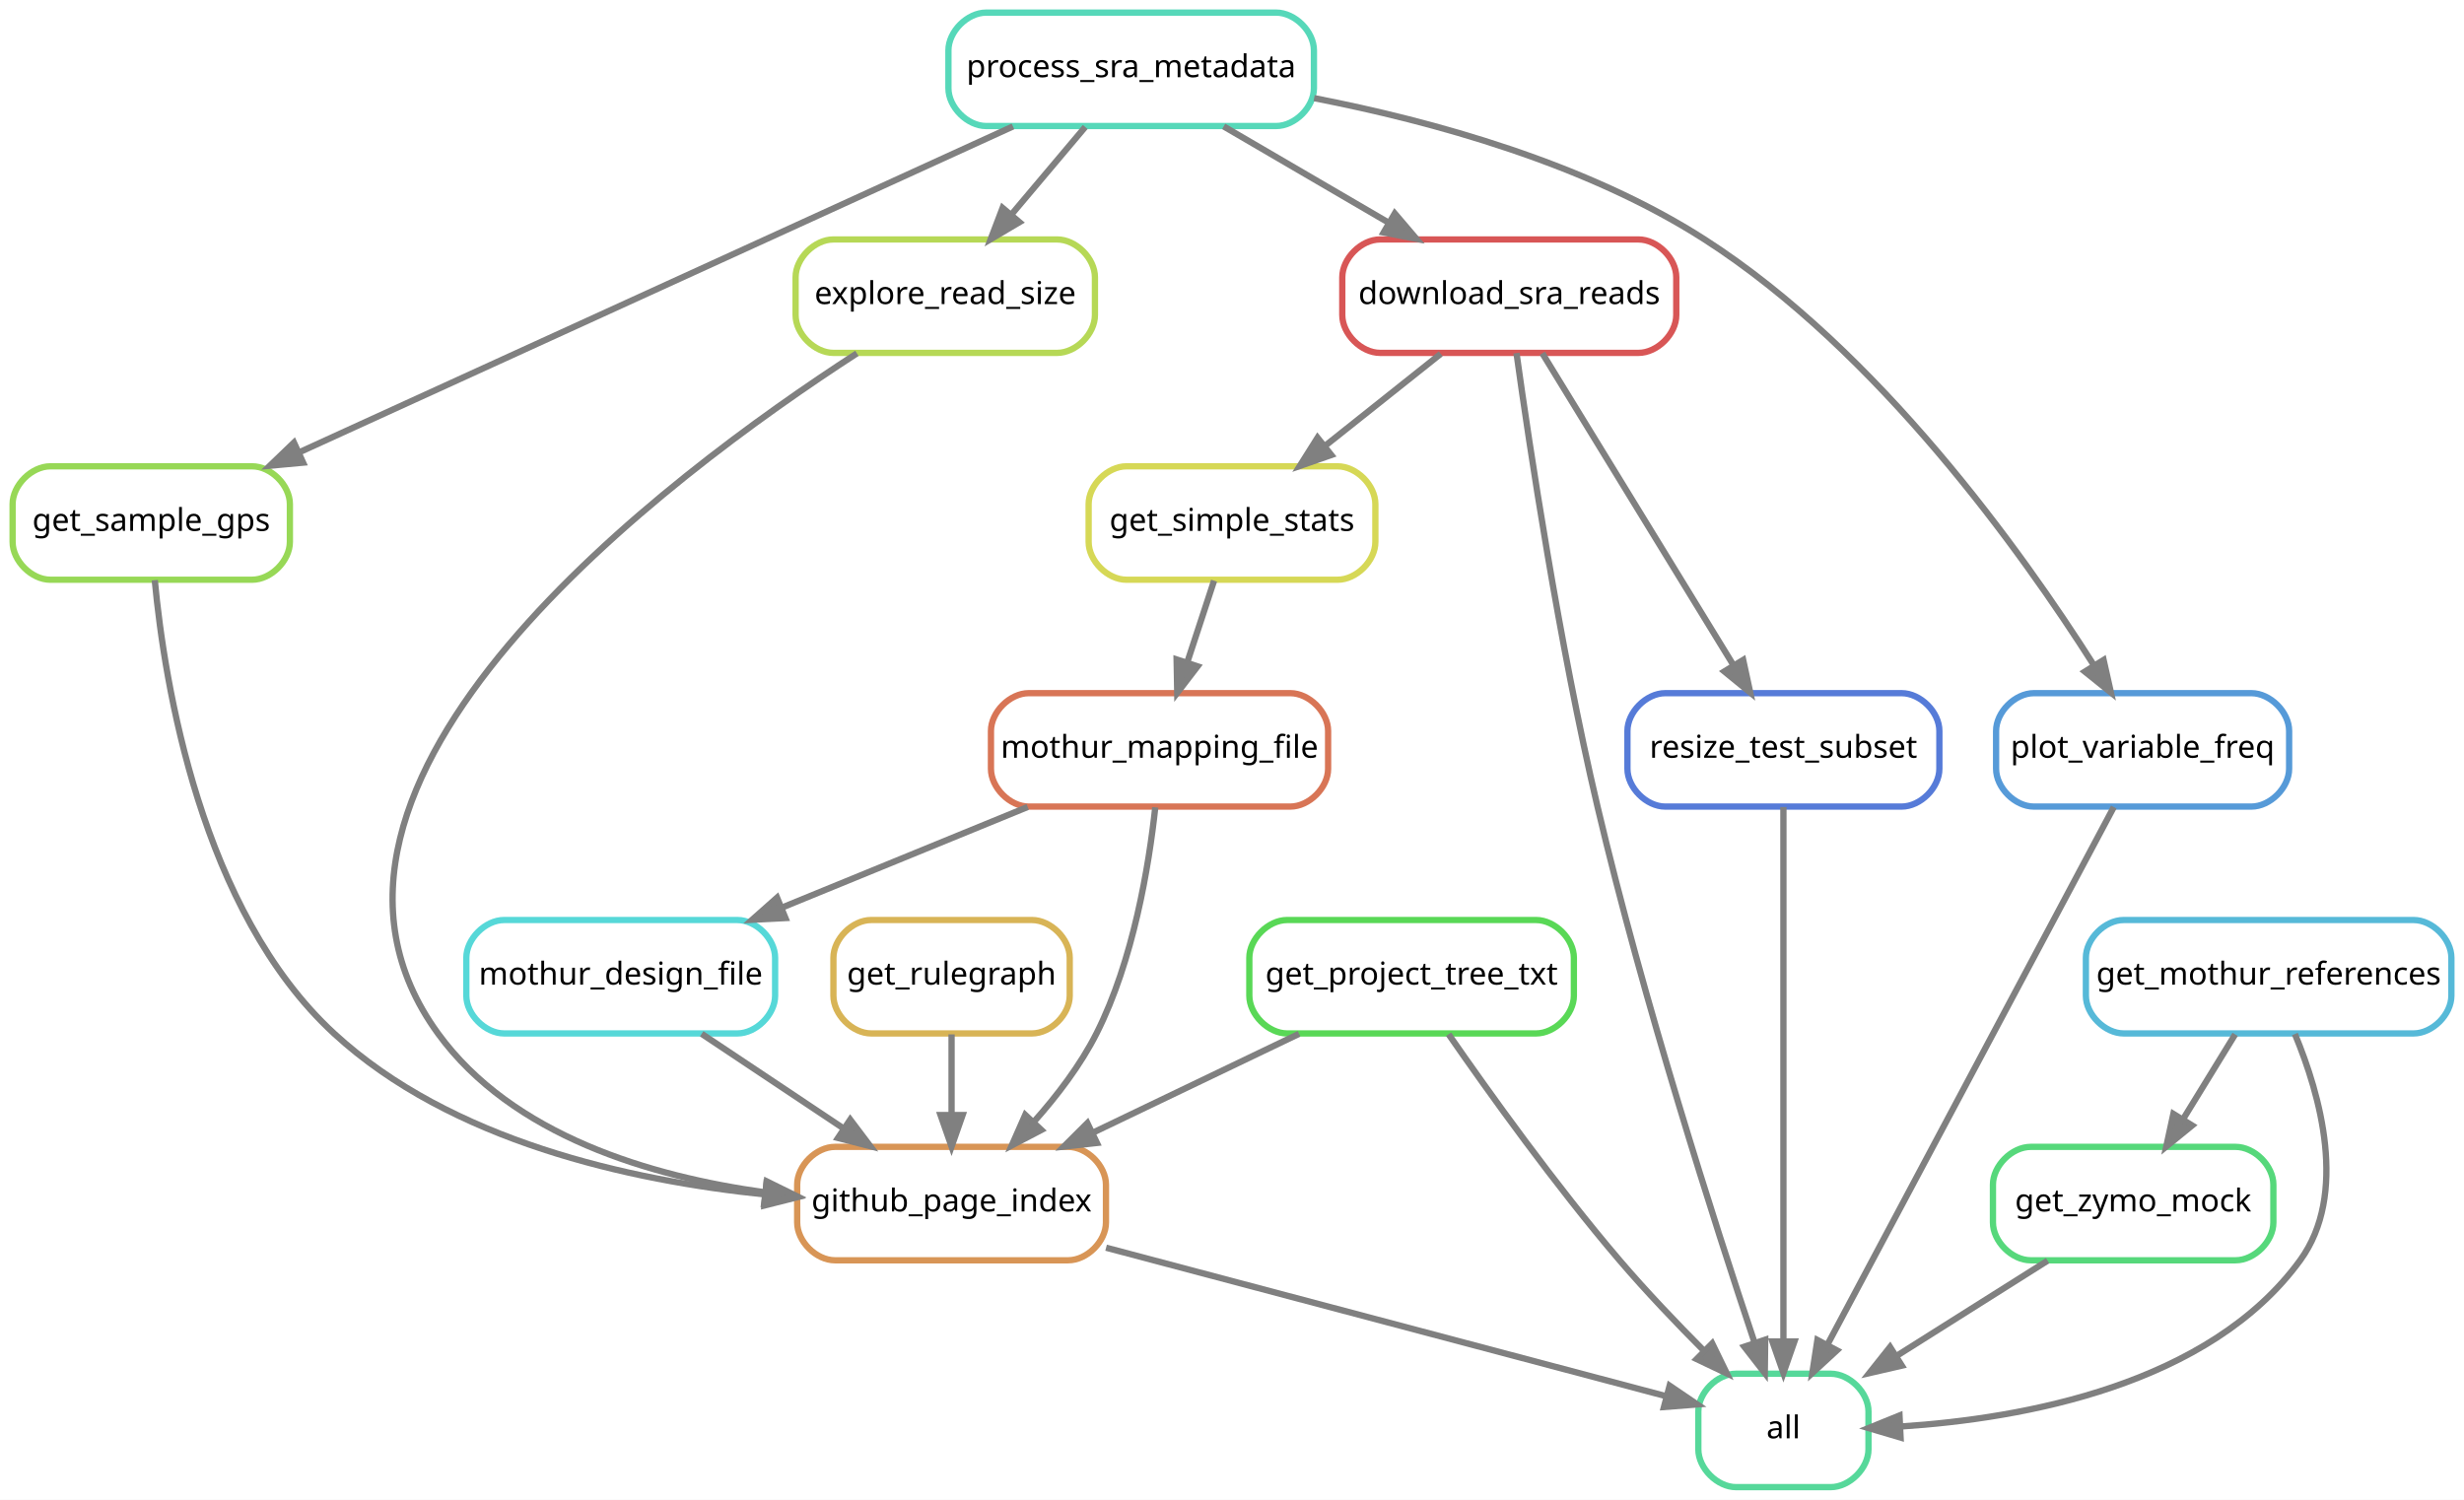
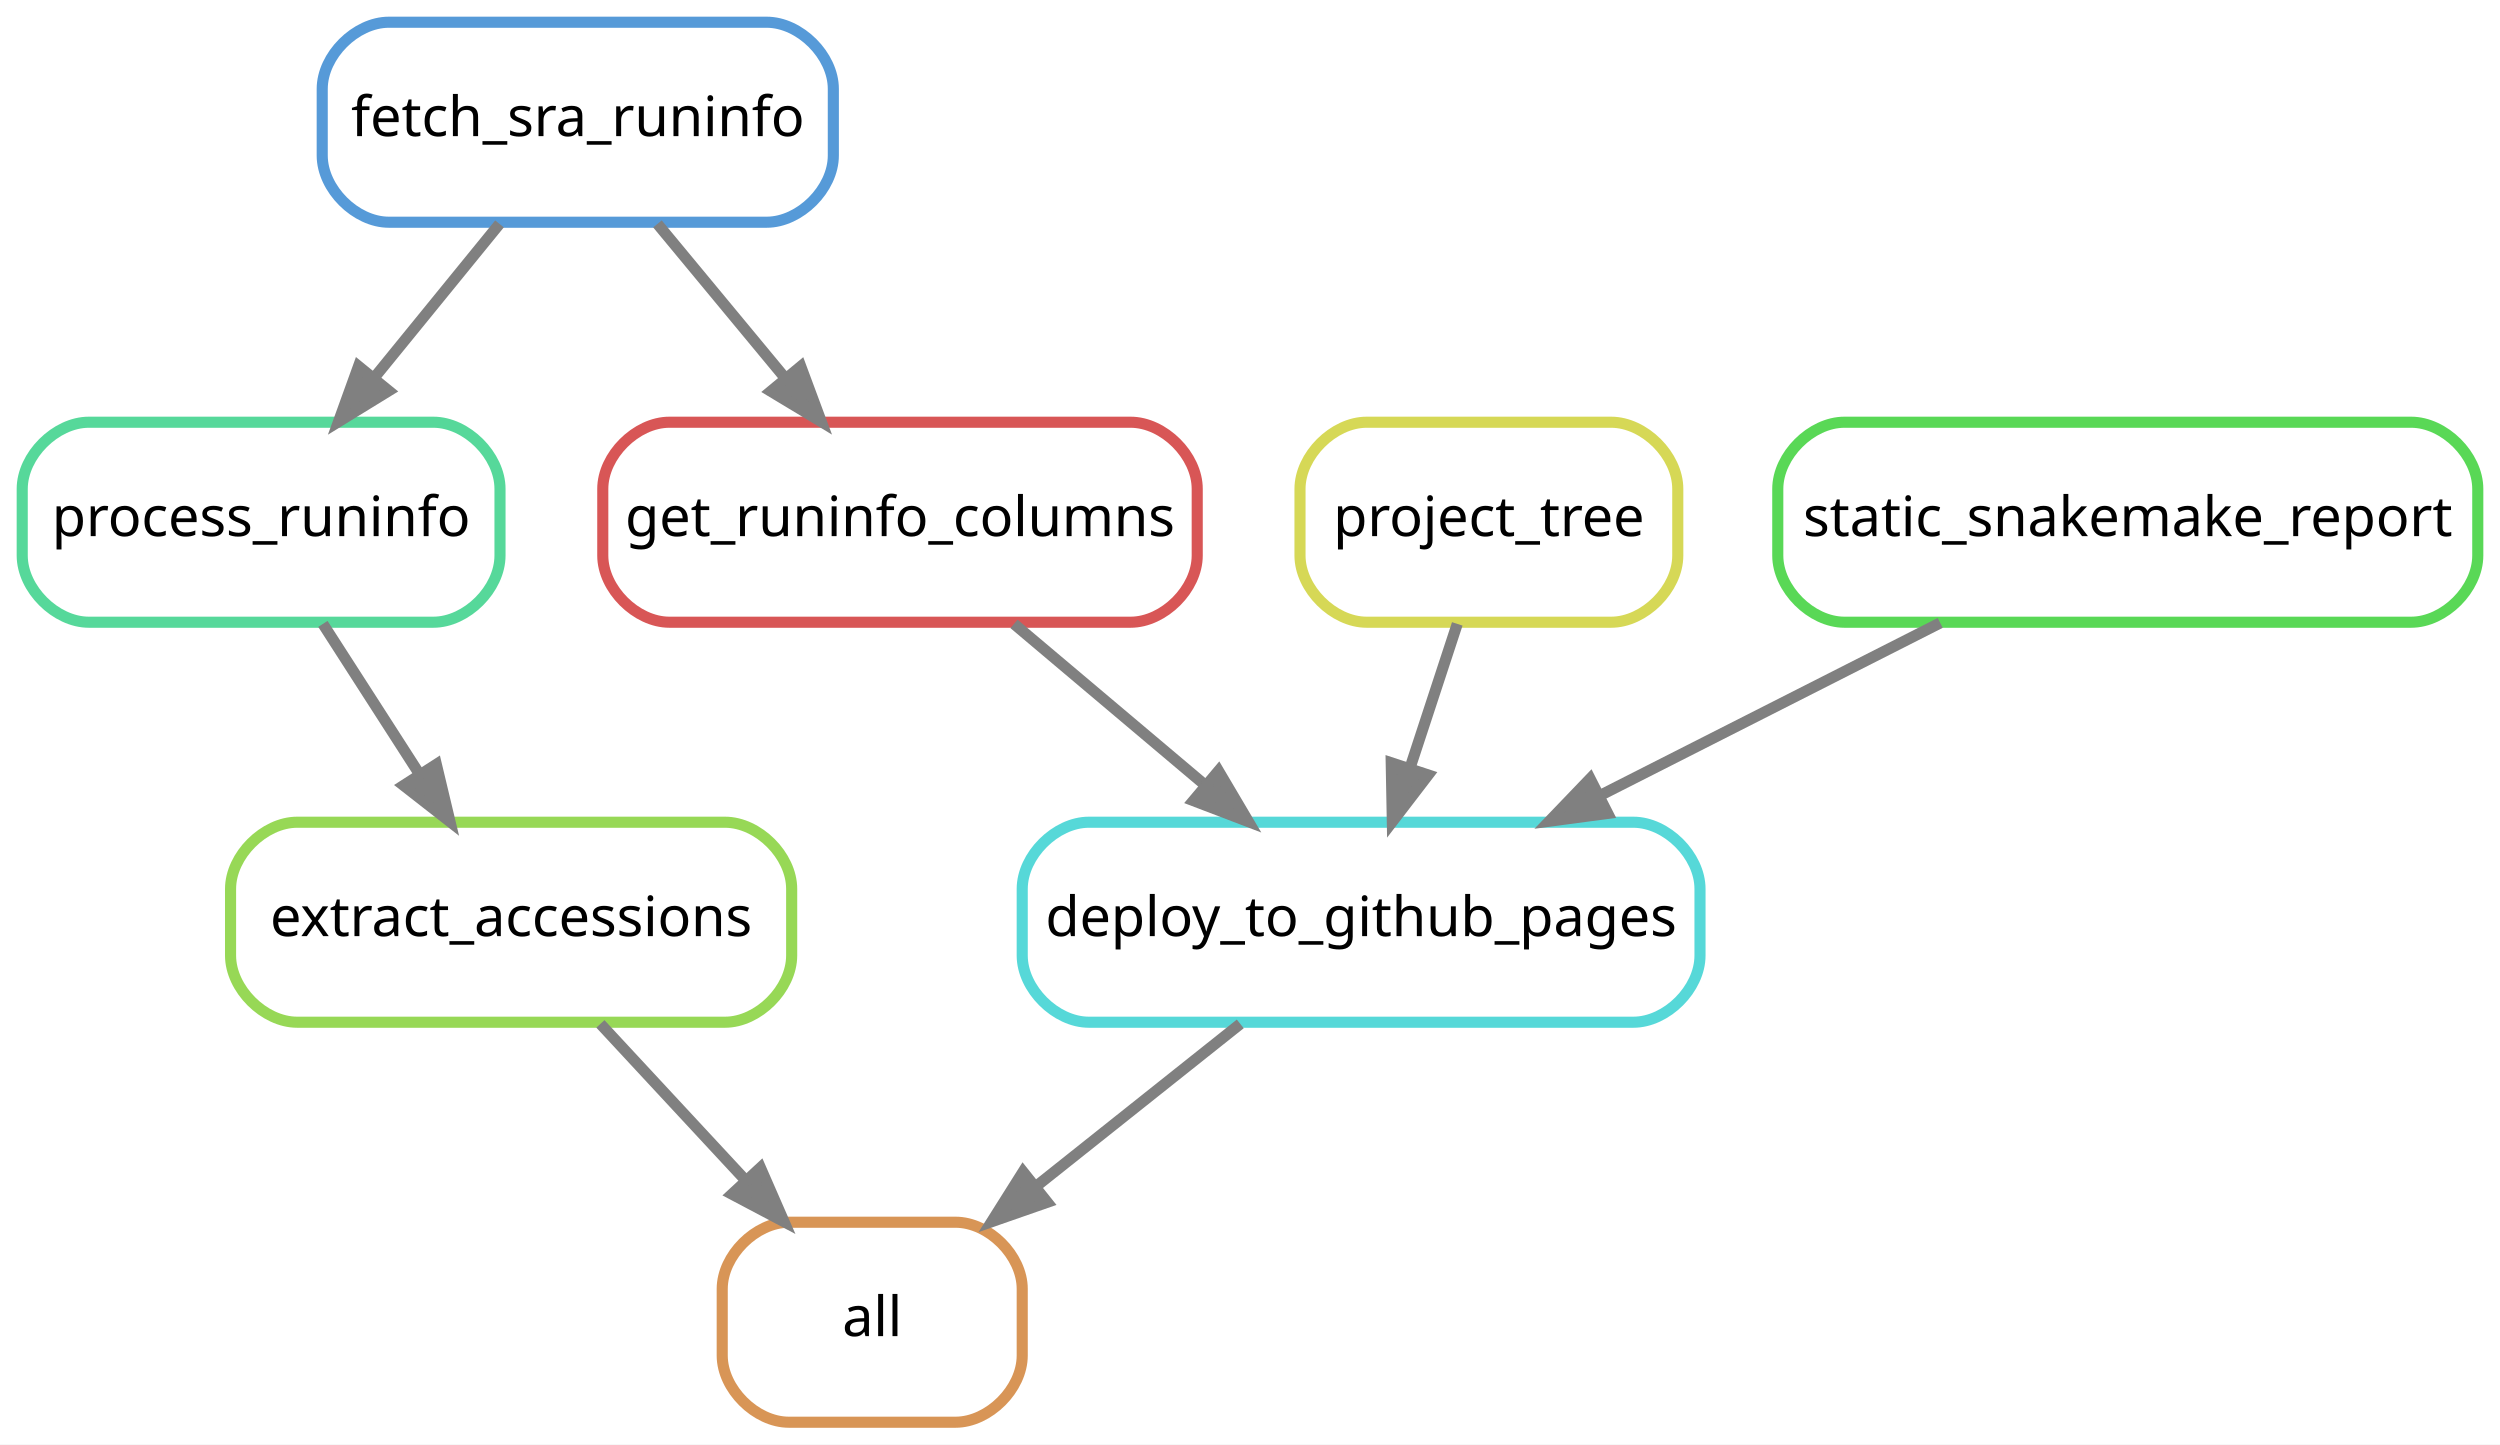
- <svg xmlns="http://www.w3.org/2000/svg" width="782pt" height="476pt" viewBox="0.00 0.00 782.00 476.00">
-   <g id="graph0" class="graph" transform="scale(1 1) rotate(0) translate(4 472)">
-     <polygon fill="white" stroke="none" points="-4,4 -4,-472 778,-472 778,4 -4,4" />
+ <svg xmlns="http://www.w3.org/2000/svg" width="450pt" height="260pt" viewBox="0.00 0.00 450.00 260.00">
+   <g id="graph0" class="graph" transform="scale(1 1) rotate(0) translate(4 256)">
+     <polygon fill="white" stroke="none" points="-4,4 -4,-256 446,-256 446,4 -4,4" />
    <g id="node1" class="node">
-       <path fill="none" stroke="#56d89a" stroke-width="2" d="M577,-36C577,-36 547,-36 547,-36 541,-36 535,-30 535,-24 535,-24 535,-12 535,-12 535,-6 541,0 547,0 547,0 577,0 577,0 583,0 589,-6 589,-12 589,-12 589,-24 589,-24 589,-30 583,-36 577,-36" />
-       <text text-anchor="middle" x="562" y="-15.5" font-family="sans" font-size="10.00">all</text>
+       <path fill="none" stroke="#d89556" stroke-width="2" d="M168,-36C168,-36 138,-36 138,-36 132,-36 126,-30 126,-24 126,-24 126,-12 126,-12 126,-6 132,0 138,0 138,0 168,0 168,0 174,0 180,-6 180,-12 180,-12 180,-24 180,-24 180,-30 174,-36 168,-36" />
+       <text text-anchor="middle" x="153" y="-15.5" font-family="sans" font-size="10.00">all</text>
    </g>
    <g id="node2" class="node">
-       <path fill="none" stroke="#d89556" stroke-width="2" d="M335,-108C335,-108 261,-108 261,-108 255,-108 249,-102 249,-96 249,-96 249,-84 249,-84 249,-78 255,-72 261,-72 261,-72 335,-72 335,-72 341,-72 347,-78 347,-84 347,-84 347,-96 347,-96 347,-102 341,-108 335,-108" />
-       <text text-anchor="middle" x="298" y="-87.5" font-family="sans" font-size="10.00">github_page_index</text>
+       <path fill="none" stroke="#97d856" stroke-width="2" d="M126.5,-108C126.5,-108 49.5,-108 49.5,-108 43.5,-108 37.5,-102 37.5,-96 37.5,-96 37.5,-84 37.5,-84 37.5,-78 43.5,-72 49.5,-72 49.5,-72 126.5,-72 126.5,-72 132.5,-72 138.5,-78 138.5,-84 138.5,-84 138.5,-96 138.5,-96 138.5,-102 132.5,-108 126.5,-108" />
+       <text text-anchor="middle" x="88" y="-87.5" font-family="sans" font-size="10.00">extract_accessions</text>
+     </g>
+     <g id="edge1" class="edge">
+       <path fill="none" stroke="grey" stroke-width="2" d="M104.07,-71.7C111.94,-63.22 121.56,-52.86 130.17,-43.58" />
+       <polygon fill="grey" stroke="grey" stroke-width="2" points="132.88,-45.81 137.12,-36.1 127.75,-41.05 132.88,-45.81" />
+     </g>
+     <g id="node3" class="node">
+       <path fill="none" stroke="#56d89a" stroke-width="2" d="M74,-180C74,-180 12,-180 12,-180 6,-180 0,-174 0,-168 0,-168 0,-156 0,-156 0,-150 6,-144 12,-144 12,-144 74,-144 74,-144 80,-144 86,-150 86,-156 86,-156 86,-168 86,-168 86,-174 80,-180 74,-180" />
+       <text text-anchor="middle" x="43" y="-159.5" font-family="sans" font-size="10.00">process_runinfo</text>
+     </g>
+     <g id="edge3" class="edge">
+       <path fill="none" stroke="grey" stroke-width="2" d="M54.12,-143.7C59.36,-135.56 65.7,-125.69 71.48,-116.7" />
+       <polygon fill="grey" stroke="grey" stroke-width="2" points="74.54,-118.41 77,-108.1 68.65,-114.62 74.54,-118.41" />
+     </g>
+     <g id="node4" class="node">
+       <path fill="none" stroke="#569ad8" stroke-width="2" d="M134,-252C134,-252 66,-252 66,-252 60,-252 54,-246 54,-240 54,-240 54,-228 54,-228 54,-222 60,-216 66,-216 66,-216 134,-216 134,-216 140,-216 146,-222 146,-228 146,-228 146,-240 146,-240 146,-246 140,-252 134,-252" />
+       <text text-anchor="middle" x="100" y="-231.5" font-family="sans" font-size="10.00">fetch_sra_runinfo</text>
+     </g>
+     <g id="edge4" class="edge">
+       <path fill="none" stroke="grey" stroke-width="2" d="M85.91,-215.7C79.08,-207.3 70.74,-197.07 63.24,-187.86" />
+       <polygon fill="grey" stroke="grey" stroke-width="2" points="65.96,-185.65 56.93,-180.1 60.53,-190.07 65.96,-185.65" />
+     </g>
+     <g id="node6" class="node">
+       <path fill="none" stroke="#d85656" stroke-width="2" d="M199.5,-180C199.5,-180 116.5,-180 116.5,-180 110.5,-180 104.5,-174 104.5,-168 104.5,-168 104.5,-156 104.5,-156 104.5,-150 110.5,-144 116.5,-144 116.5,-144 199.5,-144 199.5,-144 205.5,-144 211.5,-150 211.5,-156 211.5,-156 211.5,-168 211.5,-168 211.5,-174 205.5,-180 199.5,-180" />
+       <text text-anchor="middle" x="158" y="-159.5" font-family="sans" font-size="10.00">get_runinfo_columns</text>
+     </g>
+     <g id="edge8" class="edge">
+       <path fill="none" stroke="grey" stroke-width="2" d="M114.34,-215.7C121.29,-207.3 129.77,-197.07 137.4,-187.86" />
+       <polygon fill="grey" stroke="grey" stroke-width="2" points="140.14,-190.04 143.83,-180.1 134.75,-185.57 140.14,-190.04" />
+     </g>
+     <g id="node5" class="node">
+       <path fill="none" stroke="#56d8d8" stroke-width="2" d="M290,-108C290,-108 192,-108 192,-108 186,-108 180,-102 180,-96 180,-96 180,-84 180,-84 180,-78 186,-72 192,-72 192,-72 290,-72 290,-72 296,-72 302,-78 302,-84 302,-84 302,-96 302,-96 302,-102 296,-108 290,-108" />
+       <text text-anchor="middle" x="241" y="-87.5" font-family="sans" font-size="10.00">deploy_to_github_pages</text>
+     </g>
+     <g id="edge2" class="edge">
+       <path fill="none" stroke="grey" stroke-width="2" d="M219.25,-71.7C208.16,-62.88 194.53,-52.03 182.51,-42.47" />
+       <polygon fill="grey" stroke="grey" stroke-width="2" points="184.51,-39.59 174.5,-36.1 180.15,-45.07 184.51,-39.59" />
    </g>
    <g id="edge6" class="edge">
-       <path fill="none" stroke="grey" stroke-width="2" d="M347.04,-76C398.58,-62.33 478.49,-41.14 524.99,-28.81" />
-       <polygon fill="grey" stroke="grey" stroke-width="2" points="525.89,-32.2 534.66,-26.25 524.09,-25.43 525.89,-32.2" />
-     </g>
-     <g id="node3" class="node">
-       <path fill="none" stroke="#d8b456" stroke-width="2" d="M323.5,-180C323.5,-180 272.5,-180 272.5,-180 266.5,-180 260.5,-174 260.5,-168 260.5,-168 260.5,-156 260.5,-156 260.5,-150 266.5,-144 272.5,-144 272.5,-144 323.5,-144 323.5,-144 329.5,-144 335.5,-150 335.5,-156 335.5,-156 335.5,-168 335.5,-168 335.5,-174 329.5,-180 323.5,-180" />
-       <text text-anchor="middle" x="298" y="-159.5" font-family="sans" font-size="10.00">get_rulegraph</text>
-     </g>
-     <g id="edge9" class="edge">
-       <path fill="none" stroke="grey" stroke-width="2" d="M298,-143.7C298,-135.98 298,-126.71 298,-118.11" />
-       <polygon fill="grey" stroke="grey" stroke-width="2" points="301.5,-118.1 298,-108.1 294.5,-118.1 301.5,-118.1" />
-     </g>
-     <g id="node4" class="node">
-       <path fill="none" stroke="#97d856" stroke-width="2" d="M76,-324C76,-324 12,-324 12,-324 6,-324 0,-318 0,-312 0,-312 0,-300 0,-300 0,-294 6,-288 12,-288 12,-288 76,-288 76,-288 82,-288 88,-294 88,-300 88,-300 88,-312 88,-312 88,-318 82,-324 76,-324" />
-       <text text-anchor="middle" x="44" y="-303.5" font-family="sans" font-size="10.00">get_sample_gps</text>
-     </g>
-     <g id="edge10" class="edge">
-       <path fill="none" stroke="grey" stroke-width="2" d="M45.12,-287.86C48.22,-255 59.72,-182.96 102,-144 139.08,-109.83 195.91,-97.3 238.85,-92.89" />
-       <polygon fill="grey" stroke="grey" stroke-width="2" points="239.24,-96.37 248.89,-91.98 238.61,-89.4 239.24,-96.37" />
-     </g>
-     <g id="node5" class="node">
-       <path fill="none" stroke="#56d8b9" stroke-width="2" d="M401,-468C401,-468 309,-468 309,-468 303,-468 297,-462 297,-456 297,-456 297,-444 297,-444 297,-438 303,-432 309,-432 309,-432 401,-432 401,-432 407,-432 413,-438 413,-444 413,-444 413,-456 413,-456 413,-462 407,-468 401,-468" />
-       <text text-anchor="middle" x="355" y="-447.5" font-family="sans" font-size="10.00">process_sra_metadata</text>
-     </g>
-     <g id="edge14" class="edge">
-       <path fill="none" stroke="grey" stroke-width="2" d="M317.49,-431.87C260.63,-405.91 152.72,-356.64 90.81,-328.37" />
-       <polygon fill="grey" stroke="grey" stroke-width="2" points="92.2,-325.16 81.65,-324.19 89.29,-331.53 92.2,-325.16" />
+       <path fill="none" stroke="grey" stroke-width="2" d="M178.52,-143.7C188.87,-134.97 201.59,-124.24 212.84,-114.75" />
+       <polygon fill="grey" stroke="grey" stroke-width="2" points="215.33,-117.23 220.72,-108.1 210.82,-111.88 215.33,-117.23" />
    </g>
    <g id="node7" class="node">
-       <path fill="none" stroke="#b6d856" stroke-width="2" d="M331.5,-396C331.5,-396 260.5,-396 260.5,-396 254.5,-396 248.5,-390 248.5,-384 248.5,-384 248.5,-372 248.5,-372 248.5,-366 254.5,-360 260.5,-360 260.5,-360 331.5,-360 331.5,-360 337.5,-360 343.5,-366 343.5,-372 343.5,-372 343.5,-384 343.5,-384 343.5,-390 337.5,-396 331.5,-396" />
-       <text text-anchor="middle" x="296" y="-375.5" font-family="sans" font-size="10.00">explore_read_size</text>
+       <path fill="none" stroke="#d6d856" stroke-width="2" d="M286,-180C286,-180 242,-180 242,-180 236,-180 230,-174 230,-168 230,-168 230,-156 230,-156 230,-150 236,-144 242,-144 242,-144 286,-144 286,-144 292,-144 298,-150 298,-156 298,-156 298,-168 298,-168 298,-174 292,-180 286,-180" />
+       <text text-anchor="middle" x="264" y="-159.5" font-family="sans" font-size="10.00">project_tree</text>
    </g>
-     <g id="edge15" class="edge">
-       <path fill="none" stroke="grey" stroke-width="2" d="M340.42,-431.7C333.34,-423.3 324.72,-413.07 316.95,-403.86" />
-       <polygon fill="grey" stroke="grey" stroke-width="2" points="319.54,-401.49 310.42,-396.1 314.19,-406.01 319.54,-401.49" />
-     </g>
-     <g id="node10" class="node">
-       <path fill="none" stroke="#d85656" stroke-width="2" d="M516,-396C516,-396 434,-396 434,-396 428,-396 422,-390 422,-384 422,-384 422,-372 422,-372 422,-366 428,-360 434,-360 434,-360 516,-360 516,-360 522,-360 528,-366 528,-372 528,-372 528,-384 528,-384 528,-390 522,-396 516,-396" />
-       <text text-anchor="middle" x="475" y="-375.5" font-family="sans" font-size="10.00">download_sra_reads</text>
-     </g>
-     <g id="edge18" class="edge">
-       <path fill="none" stroke="grey" stroke-width="2" d="M384.36,-431.88C400.05,-422.72 419.56,-411.34 436.45,-401.48" />
-       <polygon fill="grey" stroke="grey" stroke-width="2" points="438.66,-404.25 445.53,-396.19 435.13,-398.21 438.66,-404.25" />
-     </g>
-     <g id="node12" class="node">
-       <path fill="none" stroke="#569ad8" stroke-width="2" d="M710.5,-252C710.5,-252 641.5,-252 641.5,-252 635.5,-252 629.5,-246 629.5,-240 629.5,-240 629.5,-228 629.5,-228 629.5,-222 635.5,-216 641.5,-216 641.5,-216 710.5,-216 710.5,-216 716.5,-216 722.5,-222 722.5,-228 722.5,-228 722.5,-240 722.5,-240 722.5,-246 716.5,-252 710.5,-252" />
-       <text text-anchor="middle" x="676" y="-231.5" font-family="sans" font-size="10.00">plot_variable_freq</text>
-     </g>
-     <g id="edge20" class="edge">
-       <path fill="none" stroke="grey" stroke-width="2" d="M413.07,-440.85C450.69,-433.54 499.48,-420.1 537,-396 592.19,-360.55 637.71,-296.78 660.41,-261.06" />
-       <polygon fill="grey" stroke="grey" stroke-width="2" points="663.62,-262.53 665.94,-252.2 657.68,-258.83 663.62,-262.53" />
-     </g>
-     <g id="node6" class="node">
-       <path fill="none" stroke="#59d856" stroke-width="2" d="M483.5,-180C483.5,-180 404.5,-180 404.5,-180 398.5,-180 392.5,-174 392.5,-168 392.5,-168 392.5,-156 392.5,-156 392.5,-150 398.5,-144 404.5,-144 404.5,-144 483.5,-144 483.5,-144 489.5,-144 495.5,-150 495.5,-156 495.5,-156 495.5,-168 495.5,-168 495.5,-174 489.5,-180 483.5,-180" />
-       <text text-anchor="middle" x="444" y="-159.5" font-family="sans" font-size="10.00">get_project_tree_txt</text>
-     </g>
-     <g id="edge4" class="edge">
-       <path fill="none" stroke="grey" stroke-width="2" d="M455.74,-143.74C468.45,-125.4 489.63,-95.84 510,-72 518.37,-62.2 528.14,-51.97 536.93,-43.14" />
-       <polygon fill="grey" stroke="grey" stroke-width="2" points="539.4,-45.62 544.04,-36.09 534.47,-40.65 539.4,-45.62" />
-     </g>
-     <g id="edge12" class="edge">
-       <path fill="none" stroke="grey" stroke-width="2" d="M408.28,-143.88C388.5,-134.39 363.73,-122.51 342.67,-112.42" />
-       <polygon fill="grey" stroke="grey" stroke-width="2" points="344.13,-109.24 333.6,-108.07 341.1,-115.55 344.13,-109.24" />
-     </g>
-     <g id="edge11" class="edge">
-       <path fill="none" stroke="grey" stroke-width="2" d="M267.96,-359.85C207.98,-321.02 77.21,-223.56 135,-144 158.58,-111.54 202.53,-98.57 238.86,-93.56" />
-       <polygon fill="grey" stroke="grey" stroke-width="2" points="239.37,-97.03 248.88,-92.35 238.53,-90.08 239.37,-97.03" />
+     <g id="edge5" class="edge">
+       <path fill="none" stroke="grey" stroke-width="2" d="M258.31,-143.7C255.75,-135.9 252.67,-126.51 249.82,-117.83" />
+       <polygon fill="grey" stroke="grey" stroke-width="2" points="253.07,-116.51 246.62,-108.1 246.42,-118.7 253.07,-116.51" />
    </g>
    <g id="node8" class="node">
-       <path fill="none" stroke="#d87556" stroke-width="2" d="M405.5,-252C405.5,-252 322.5,-252 322.5,-252 316.5,-252 310.5,-246 310.5,-240 310.5,-240 310.5,-228 310.5,-228 310.5,-222 316.5,-216 322.5,-216 322.5,-216 405.5,-216 405.5,-216 411.5,-216 417.5,-222 417.5,-228 417.5,-228 417.5,-240 417.5,-240 417.5,-246 411.5,-252 405.5,-252" />
-       <text text-anchor="middle" x="364" y="-231.5" font-family="sans" font-size="10.00">mothur_mapping_file</text>
-     </g>
-     <g id="edge8" class="edge">
-       <path fill="none" stroke="grey" stroke-width="2" d="M362.65,-215.76C360.63,-197.19 355.71,-167.18 344,-144 338.92,-133.95 331.51,-124.24 324.11,-115.95" />
-       <polygon fill="grey" stroke="grey" stroke-width="2" points="326.49,-113.37 317.11,-108.46 321.38,-118.15 326.49,-113.37" />
-     </g>
-     <g id="node11" class="node">
-       <path fill="none" stroke="#56d8d8" stroke-width="2" d="M230,-180C230,-180 156,-180 156,-180 150,-180 144,-174 144,-168 144,-168 144,-156 144,-156 144,-150 150,-144 156,-144 156,-144 230,-144 230,-144 236,-144 242,-150 242,-156 242,-156 242,-168 242,-168 242,-174 236,-180 230,-180" />
-       <text text-anchor="middle" x="193" y="-159.5" font-family="sans" font-size="10.00">mothur_design_file</text>
-     </g>
-     <g id="edge19" class="edge">
-       <path fill="none" stroke="grey" stroke-width="2" d="M322.17,-215.88C298.58,-206.22 268.94,-194.09 244,-183.88" />
-       <polygon fill="grey" stroke="grey" stroke-width="2" points="245.28,-180.62 234.7,-180.07 242.62,-187.1 245.28,-180.62" />
-     </g>
-     <g id="node9" class="node">
-       <path fill="none" stroke="#d6d856" stroke-width="2" d="M420.5,-324C420.5,-324 353.5,-324 353.5,-324 347.5,-324 341.5,-318 341.5,-312 341.5,-312 341.5,-300 341.5,-300 341.5,-294 347.5,-288 353.5,-288 353.5,-288 420.5,-288 420.5,-288 426.5,-288 432.5,-294 432.5,-300 432.5,-300 432.5,-312 432.5,-312 432.5,-318 426.5,-324 420.5,-324" />
-       <text text-anchor="middle" x="387" y="-303.5" font-family="sans" font-size="10.00">get_simple_stats</text>
-     </g>
-     <g id="edge16" class="edge">
-       <path fill="none" stroke="grey" stroke-width="2" d="M381.31,-287.7C378.75,-279.9 375.67,-270.51 372.82,-261.83" />
-       <polygon fill="grey" stroke="grey" stroke-width="2" points="376.07,-260.51 369.62,-252.1 369.42,-262.7 376.07,-260.51" />
-     </g>
-     <g id="edge1" class="edge">
-       <path fill="none" stroke="grey" stroke-width="2" d="M477.29,-359.94C481.4,-330.41 490.76,-267.91 503,-216 517.53,-154.38 540.24,-83.6 552.83,-45.92" />
-       <polygon fill="grey" stroke="grey" stroke-width="2" points="556.22,-46.8 556.09,-36.21 549.59,-44.57 556.22,-46.8" />
-     </g>
-     <g id="edge17" class="edge">
-       <path fill="none" stroke="grey" stroke-width="2" d="M453.25,-359.7C442.16,-350.88 428.53,-340.03 416.51,-330.47" />
-       <polygon fill="grey" stroke="grey" stroke-width="2" points="418.51,-327.59 408.5,-324.1 414.15,-333.07 418.51,-327.59" />
-     </g>
-     <g id="node13" class="node">
-       <path fill="none" stroke="#567bd8" stroke-width="2" d="M599.5,-252C599.5,-252 524.5,-252 524.5,-252 518.5,-252 512.5,-246 512.5,-240 512.5,-240 512.5,-228 512.5,-228 512.5,-222 518.5,-216 524.5,-216 524.5,-216 599.5,-216 599.5,-216 605.5,-216 611.5,-222 611.5,-228 611.5,-228 611.5,-240 611.5,-240 611.5,-246 605.5,-252 599.5,-252" />
-       <text text-anchor="middle" x="562" y="-231.5" font-family="sans" font-size="10.00">resize_test_subset</text>
-     </g>
-     <g id="edge21" class="edge">
-       <path fill="none" stroke="grey" stroke-width="2" d="M485.49,-359.87C500.58,-335.24 528.52,-289.64 546.14,-260.88" />
-       <polygon fill="grey" stroke="grey" stroke-width="2" points="549.23,-262.54 551.47,-252.19 543.26,-258.89 549.23,-262.54" />
-     </g>
-     <g id="edge13" class="edge">
-       <path fill="none" stroke="grey" stroke-width="2" d="M218.69,-143.88C232.29,-134.81 249.17,-123.55 263.86,-113.76" />
-       <polygon fill="grey" stroke="grey" stroke-width="2" points="265.84,-116.65 272.22,-108.19 261.95,-110.82 265.84,-116.65" />
-     </g>
-     <g id="edge2" class="edge">
-       <path fill="none" stroke="grey" stroke-width="2" d="M666.86,-215.85C646.98,-178.52 599.66,-89.69 575.99,-45.26" />
-       <polygon fill="grey" stroke="grey" stroke-width="2" points="578.97,-43.41 571.18,-36.23 572.79,-46.7 578.97,-43.41" />
+       <path fill="none" stroke="#59d856" stroke-width="2" d="M430,-180C430,-180 328,-180 328,-180 322,-180 316,-174 316,-168 316,-168 316,-156 316,-156 316,-150 322,-144 328,-144 328,-144 430,-144 430,-144 436,-144 442,-150 442,-156 442,-156 442,-168 442,-168 442,-174 436,-180 430,-180" />
+       <text text-anchor="middle" x="379" y="-159.5" font-family="sans" font-size="10.00">static_snakemake_report</text>
    </g>
    <g id="edge7" class="edge">
-       <path fill="none" stroke="grey" stroke-width="2" d="M562,-215.85C562,-178.83 562,-91.18 562,-46.39" />
-       <polygon fill="grey" stroke="grey" stroke-width="2" points="565.5,-46.23 562,-36.23 558.5,-46.23 565.5,-46.23" />
-     </g>
-     <g id="node14" class="node">
-       <path fill="none" stroke="#56b9d8" stroke-width="2" d="M762,-180C762,-180 670,-180 670,-180 664,-180 658,-174 658,-168 658,-168 658,-156 658,-156 658,-150 664,-144 670,-144 670,-144 762,-144 762,-144 768,-144 774,-150 774,-156 774,-156 774,-168 774,-168 774,-174 768,-180 762,-180" />
-       <text text-anchor="middle" x="716" y="-159.5" font-family="sans" font-size="10.00">get_mothur_references</text>
-     </g>
-     <g id="edge3" class="edge">
-       <path fill="none" stroke="grey" stroke-width="2" d="M724.33,-143.82C732.37,-124.47 741.28,-93 726,-72 697.19,-32.42 638.22,-21.78 599.4,-19.26" />
-       <polygon fill="grey" stroke="grey" stroke-width="2" points="599.19,-15.74 589.03,-18.75 598.85,-22.74 599.19,-15.74" />
-     </g>
-     <g id="node15" class="node">
-       <path fill="none" stroke="#56d87b" stroke-width="2" d="M705.5,-108C705.5,-108 640.5,-108 640.5,-108 634.5,-108 628.5,-102 628.5,-96 628.5,-96 628.5,-84 628.5,-84 628.5,-78 634.5,-72 640.5,-72 640.5,-72 705.5,-72 705.5,-72 711.5,-72 717.5,-78 717.5,-84 717.5,-84 717.5,-96 717.5,-96 717.5,-102 711.5,-108 705.5,-108" />
-       <text text-anchor="middle" x="673" y="-87.5" font-family="sans" font-size="10.00">get_zymo_mock</text>
-     </g>
-     <g id="edge22" class="edge">
-       <path fill="none" stroke="grey" stroke-width="2" d="M705.37,-143.7C700.37,-135.56 694.31,-125.69 688.79,-116.7" />
-       <polygon fill="grey" stroke="grey" stroke-width="2" points="691.72,-114.79 683.51,-108.1 685.76,-118.46 691.72,-114.79" />
-     </g>
-     <g id="edge5" class="edge">
-       <path fill="none" stroke="grey" stroke-width="2" d="M645.85,-71.88C631.47,-62.81 613.62,-51.55 598.09,-41.76" />
-       <polygon fill="grey" stroke="grey" stroke-width="2" points="599.58,-38.56 589.26,-36.19 595.85,-44.48 599.58,-38.56" />
+       <path fill="none" stroke="grey" stroke-width="2" d="M345.24,-143.88C326.78,-134.51 303.72,-122.81 283.98,-112.8" />
+       <polygon fill="grey" stroke="grey" stroke-width="2" points="285.39,-109.59 274.89,-108.19 282.22,-115.83 285.39,-109.59" />
    </g>
  </g>
</svg>
